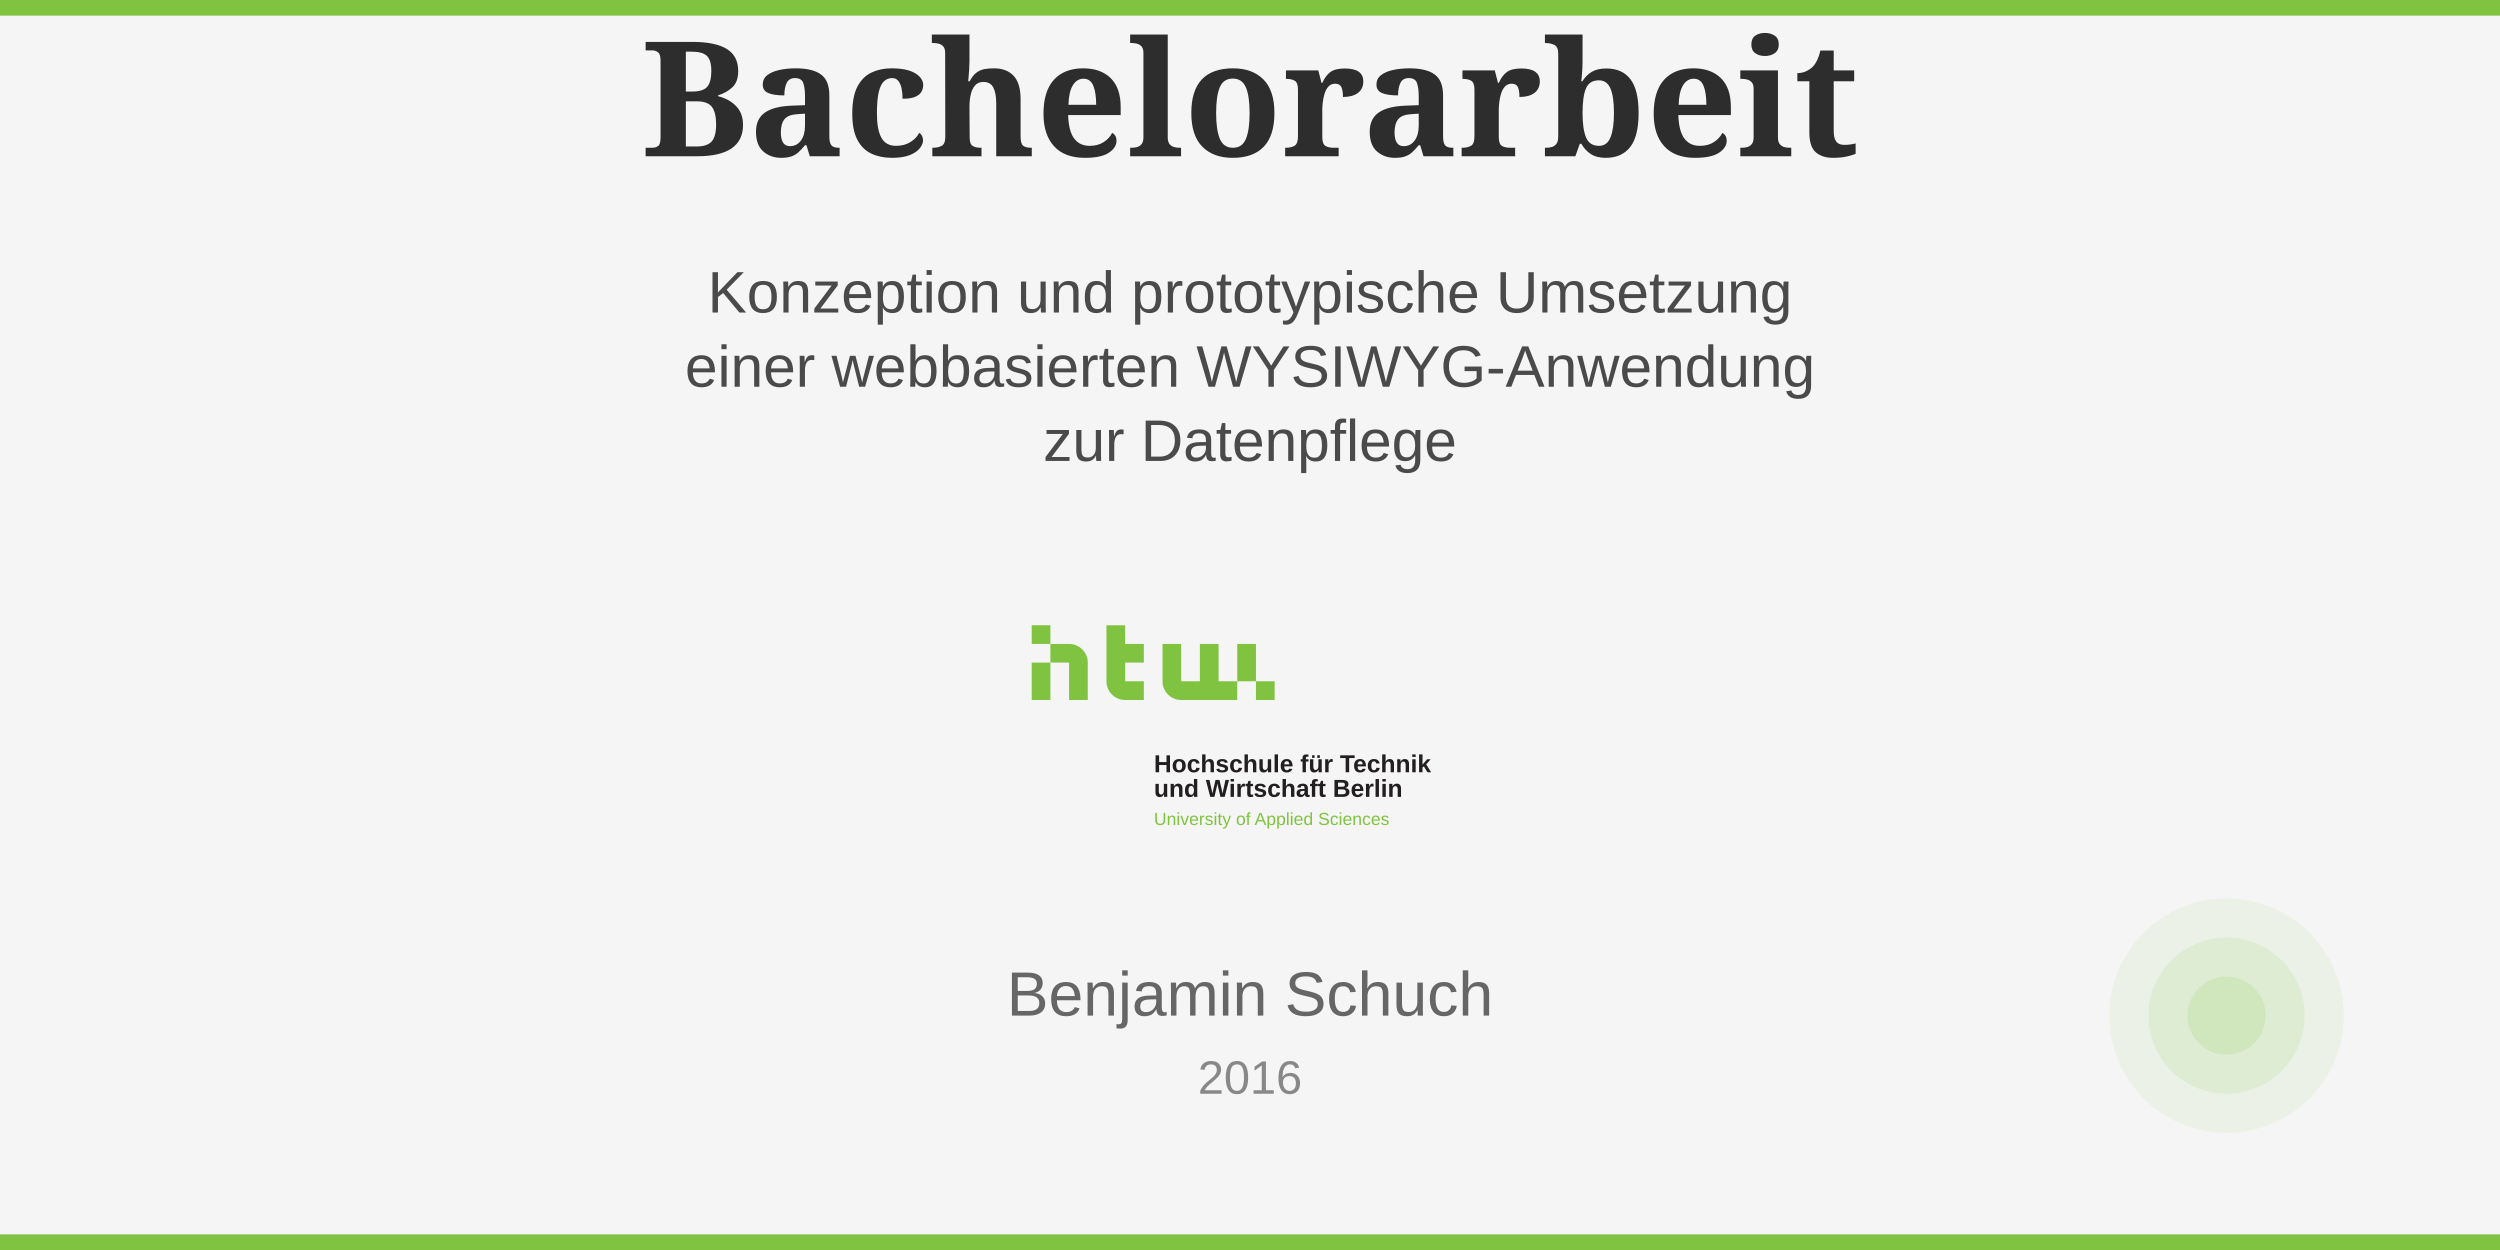
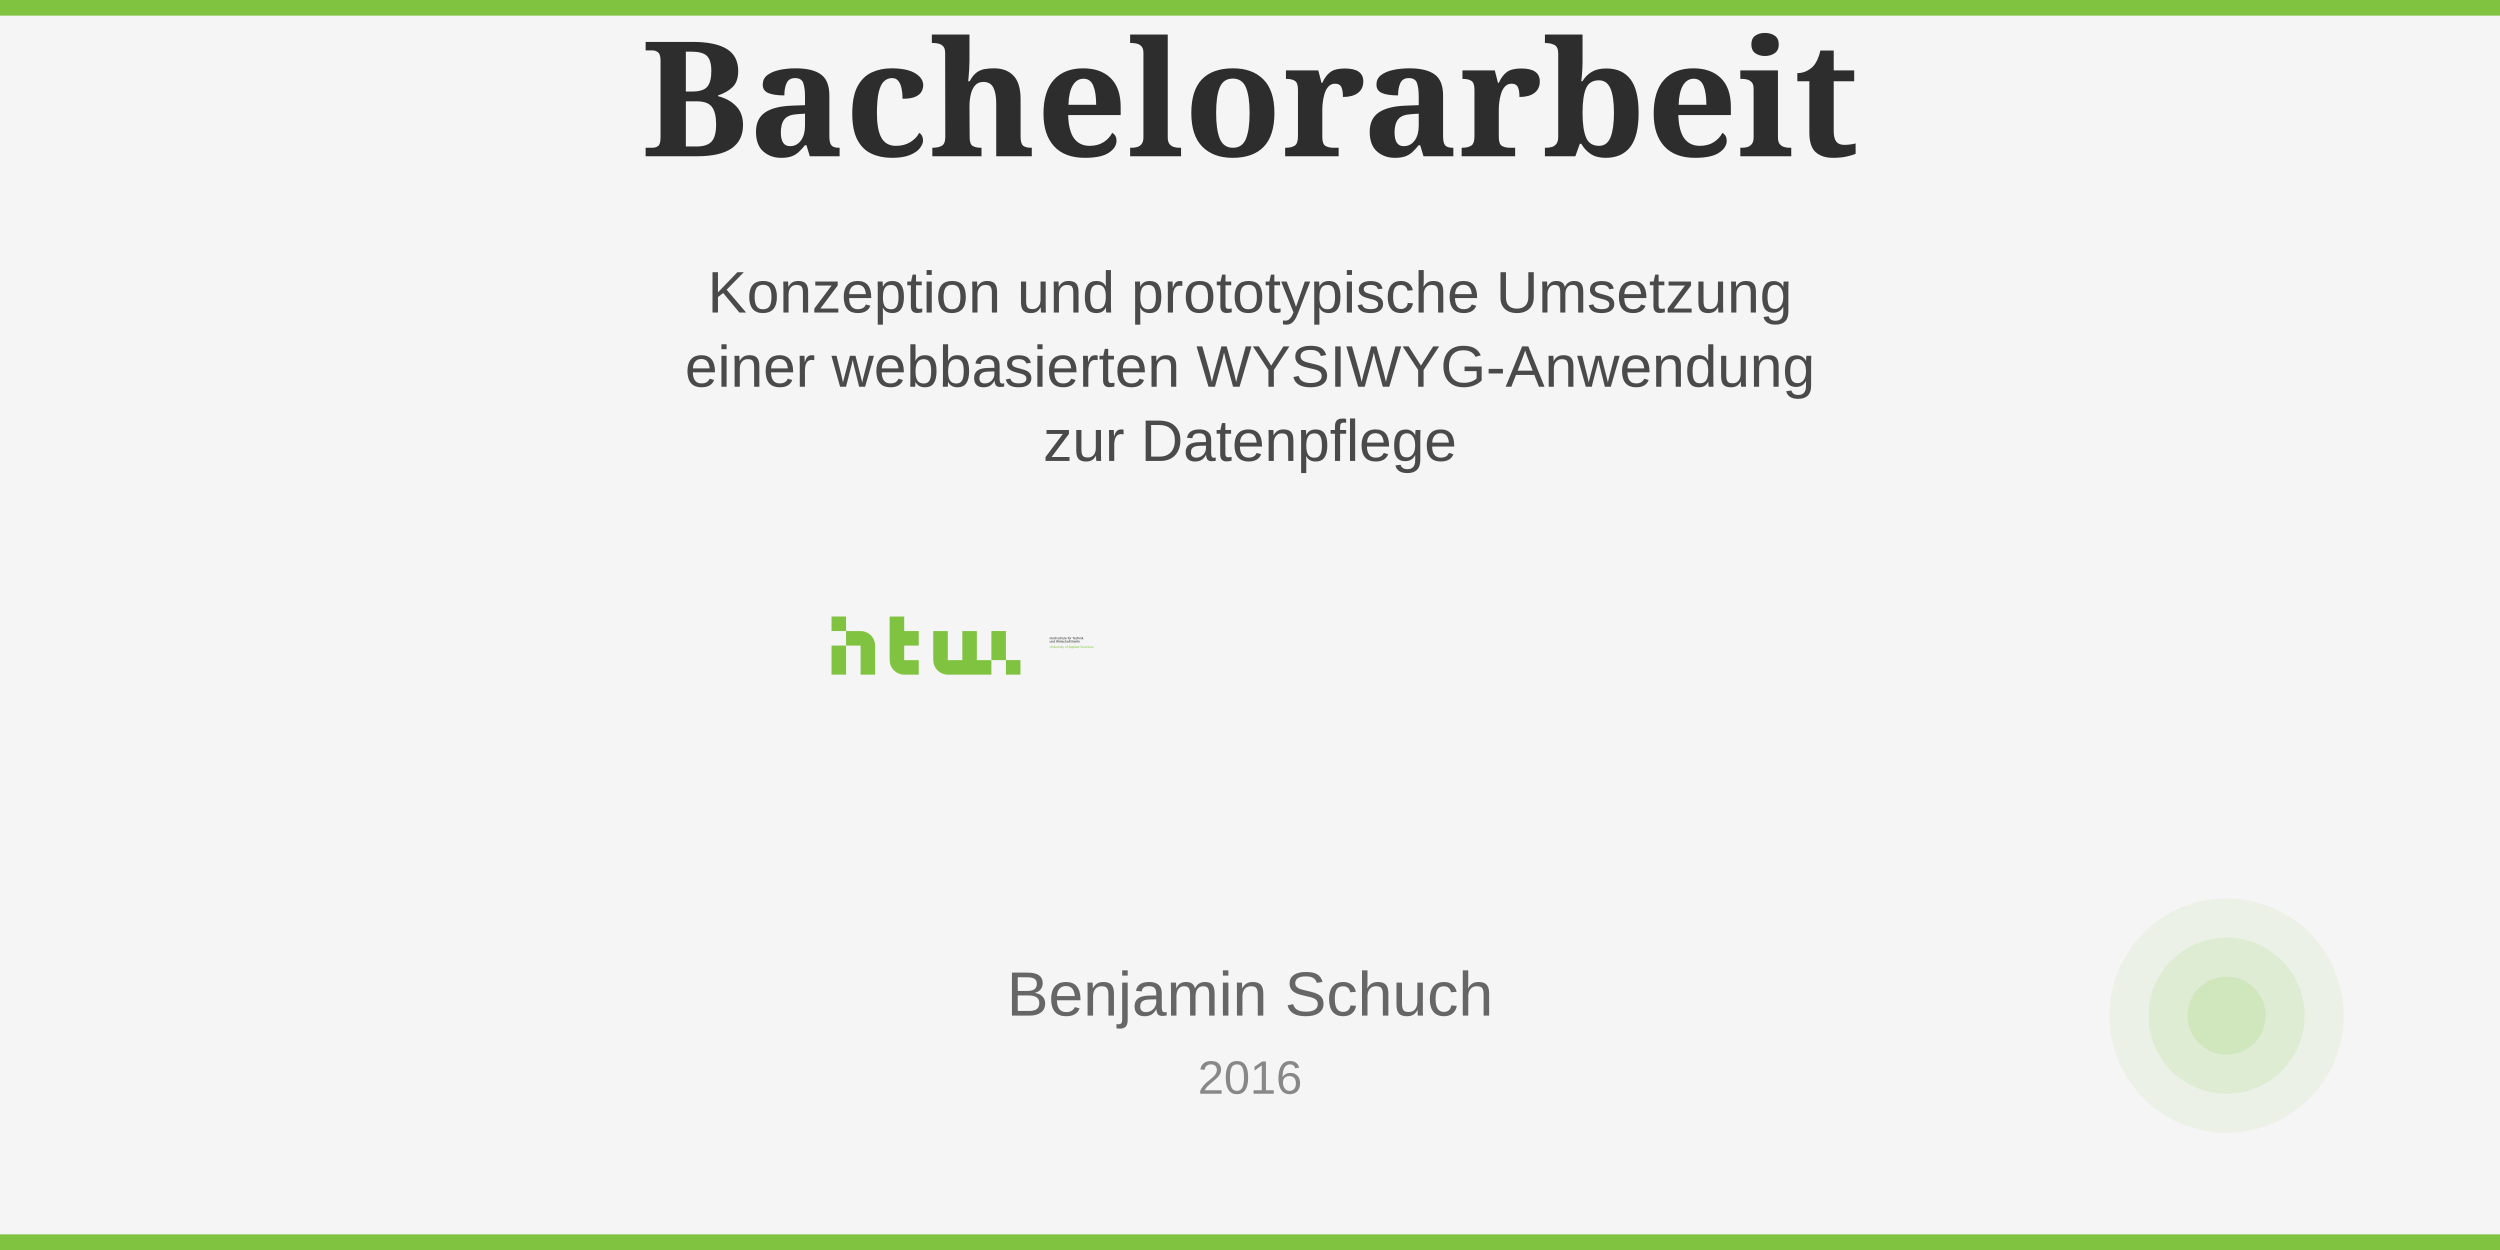
<svg xmlns="http://www.w3.org/2000/svg" width="1280" height="640" viewBox="0 0 1280 640">
  <rect width="1280" height="640" fill="#f5f5f5" />
  <rect x="0" y="0" width="1280" height="8" fill="#80C341" />
  <rect x="0" y="632" width="1280" height="8" fill="#80C341" />
  <g transform="translate(640, 80)">
    <text x="0" y="0" font-family="Georgia, serif" font-size="82" font-weight="bold" fill="#2d2d2d" text-anchor="middle">
      Bachelorarbeit
    </text>
  </g>
  <g transform="translate(640, 160)">
    <text x="0" y="0" font-family="Arial, sans-serif" font-size="30" fill="#4a4a4a" text-anchor="middle">
      Konzeption und prototypische Umsetzung
    </text>
    <text x="0" y="38" font-family="Arial, sans-serif" font-size="30" fill="#4a4a4a" text-anchor="middle">
      einer webbasierten WYSIWYG-Anwendung
    </text>
    <text x="0" y="76" font-family="Arial, sans-serif" font-size="30" fill="#4a4a4a" text-anchor="middle">
      zur Datenpflege
    </text>
  </g>
-   <g transform="translate(490, 300) scale(1.8)">
-     <rect x="79.709" y="16.494" width="5.314" height="10.63" fill="#80C341" />
-     <rect x="85.023" y="27.124" width="5.316" height="5.315" fill="#80C341" />
-     <path d="M42.504,11.179L47.819,11.179L47.819,16.494L53.134,16.494L53.134,21.809L47.819,21.809L47.819,27.124L53.134,27.124L53.134,32.439L47.819,32.439C44.883,32.439 42.504,30.059 42.504,27.124C42.525,27.126 42.504,11.179 42.504,11.179Z" fill="#80C341" />
-     <path d="M58.448,16.494L63.764,16.494L63.764,27.124L69.079,27.124L69.079,16.494L74.393,16.494L74.393,27.124L79.709,27.124L79.709,32.439L63.764,32.439C60.828,32.439 58.448,30.059 58.448,27.124L58.448,16.494Z" fill="#80C341" />
-     <rect x="21.244" y="21.809" width="5.315" height="10.63" fill="#80C341" />
-     <rect x="21.244" y="11.179" width="5.315" height="5.315" fill="#80C341" />
-     <path d="M26.556,16.494L31.871,16.493C34.807,16.493 37.189,18.874 37.189,21.809L37.189,32.439L31.874,32.439L31.874,21.809L26.559,21.809L26.556,16.494Z" fill="#80C341" />
-     <text x="56" y="53" font-family="Arial, sans-serif" font-size="7" font-weight="bold" fill="#231F20">Hochschule für Technik</text>
-     <text x="56" y="60" font-family="Arial, sans-serif" font-size="7" font-weight="bold" fill="#231F20">und Wirtschaft Berlin</text>
-     <text x="56" y="68" font-family="Arial, sans-serif" font-size="5" fill="#80C341">University of Applied Sciences</text>
+   <g transform="translate(396, 300)">
+     <g transform="scale(1.4)">
+       <rect x="79.709" y="16.494" width="5.314" height="10.63" fill="#80C341" />
+       <rect x="85.023" y="27.124" width="5.316" height="5.315" fill="#80C341" />
+       <path d="M42.504,11.179L47.819,11.179L47.819,16.494L53.134,16.494L53.134,21.809L47.819,21.809L47.819,27.124L53.134,27.124L53.134,32.439L47.819,32.439C44.883,32.439 42.504,30.059 42.504,27.124C42.525,27.126 42.504,11.179 42.504,11.179Z" fill="#80C341" />
+       <path d="M58.448,16.494L63.764,16.494L63.764,27.124L69.079,27.124L69.079,16.494L74.393,16.494L74.393,27.124L79.709,27.124L79.709,32.439L63.764,32.439C60.828,32.439 58.448,30.059 58.448,27.124L58.448,16.494Z" fill="#80C341" />
+       <rect x="21.244" y="21.809" width="5.315" height="10.63" fill="#80C341" />
+       <rect x="21.244" y="11.179" width="5.315" height="5.315" fill="#80C341" />
+       <path d="M26.556,16.494L31.871,16.493C34.807,16.493 37.189,18.874 37.189,21.809L37.189,32.439L31.874,32.439L31.874,21.809L26.559,21.809L26.556,16.494Z" fill="#80C341" />
+       <text x="100.99" y="19.5" font-family="Arial, sans-serif" font-size="1.2" fill="#231F20">Hochschule für Technik</text>
+       <text x="100.99" y="20.7" font-family="Arial, sans-serif" font-size="1.2" fill="#231F20">und Wirtschaft Berlin</text>
+       <text x="100.99" y="22.7" font-family="Arial, sans-serif" font-size="1.2" fill="#80C341">University of Applied Sciences</text>
+     </g>
  </g>
  <g transform="translate(640, 520)">
    <text x="0" y="0" font-family="Arial, sans-serif" font-size="32" fill="#666666" text-anchor="middle">
      Benjamin Schuch
    </text>
    <text x="0" y="40" font-family="Arial, sans-serif" font-size="24" fill="#888888" text-anchor="middle">
      2016
    </text>
  </g>
  <g transform="translate(1100, 480)">
    <circle cx="40" cy="40" r="60" fill="#80C341" opacity="0.08" />
    <circle cx="40" cy="40" r="40" fill="#80C341" opacity="0.12" />
    <circle cx="40" cy="40" r="20" fill="#80C341" opacity="0.16" />
  </g>
</svg>
